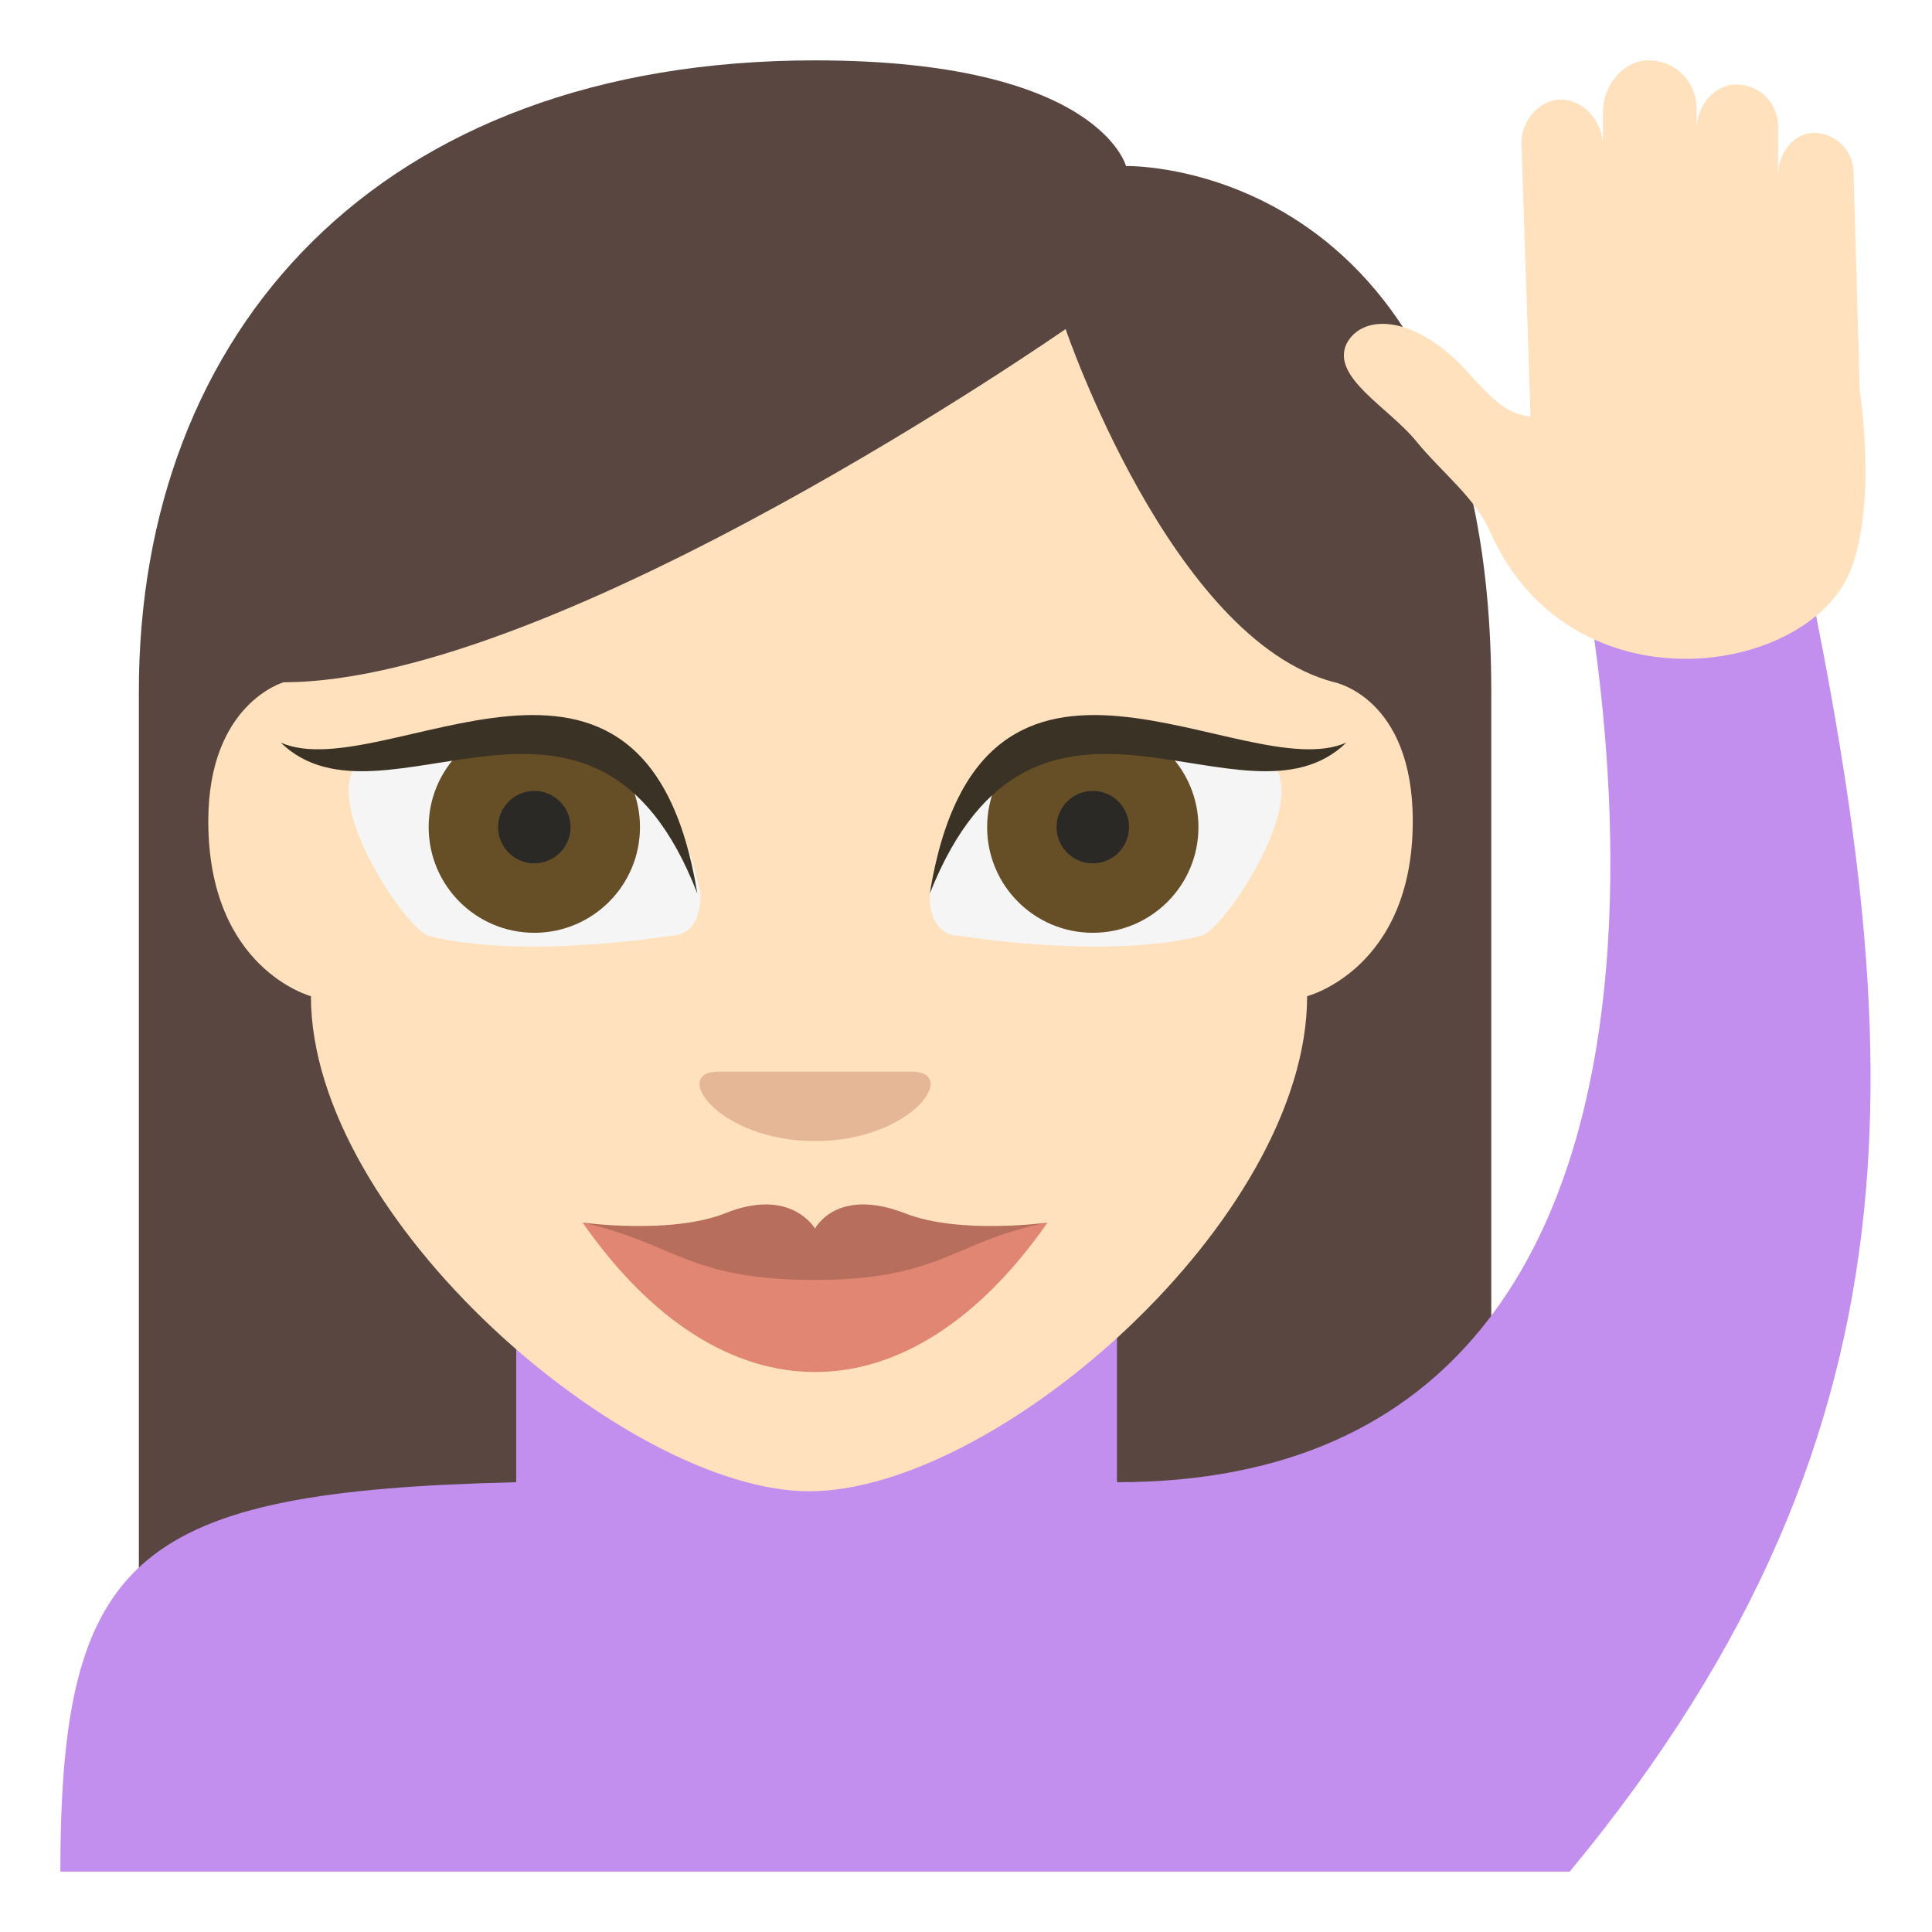
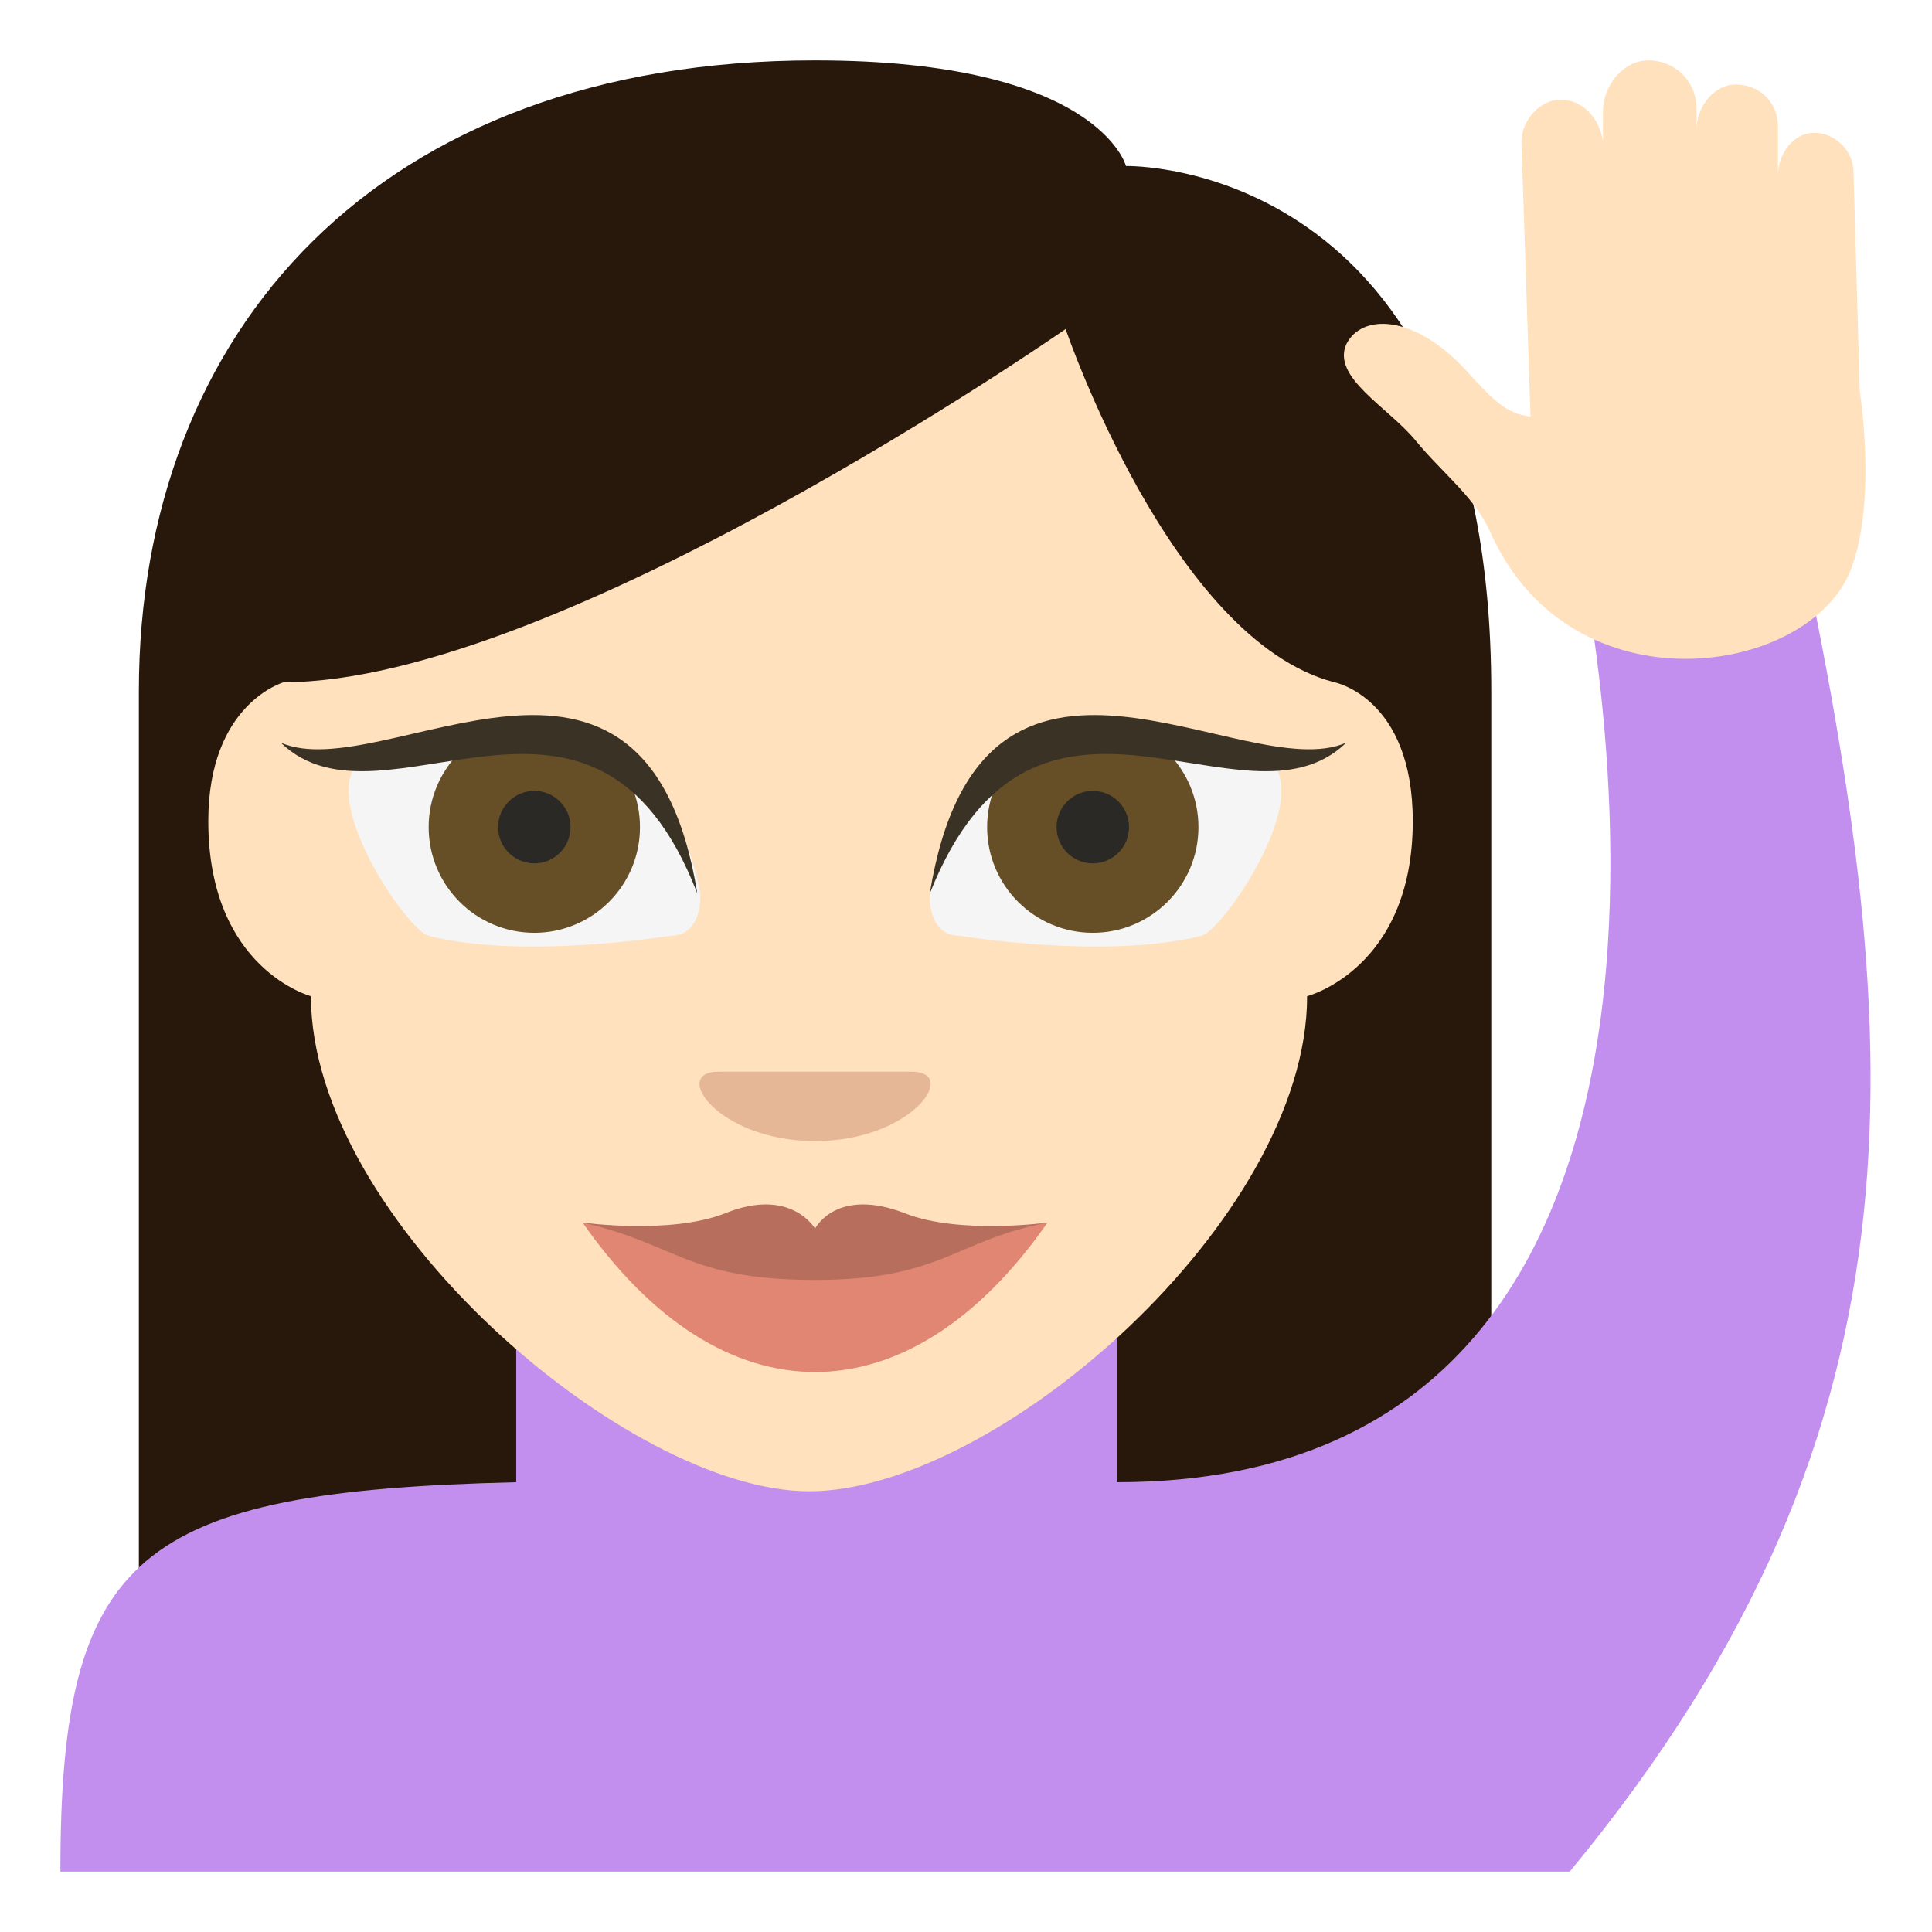
<svg xmlns="http://www.w3.org/2000/svg" viewBox="0 0 64 64" enable-background="new 0 0 64 64">
-   <path d="M27,2C12.5,2,4.6,11,4.6,22.9V60h44.8V22.9c0-17.7-12.1-17.4-12.1-17.4S36.4,2,27,2z" fill="#594640" />
+   <path d="M27,2C12.5,2,4.6,11,4.6,22.9V60h44.8V22.9c0-17.7-12.1-17.4-12.1-17.4S36.4,2,27,2z" fill="#28170b" />
  <path d="m59.4 16.7h-7.4c0 0 8 32.4-15 32.4 0 0 0 0 0 0v-7.1h-19.9v7.1c-12.6.3-15.1 2.4-15.1 12.9h50c12.4-15 11.1-28 7.4-45.3" fill="#c28fef" />
  <g fill="#ffe1bd">
    <path d="m44.6 11.4c.5-1 2.2-1 3.9.8 1 1.1 1.4 1.5 2.2 1.6l-.3-9.1c0-.7.6-1.4 1.3-1.4.7 0 1.3.6 1.4 1.4v-1c0-.9.7-1.7 1.5-1.7.9 0 1.6.7 1.6 1.6v.7c0-.8.6-1.5 1.3-1.5.8 0 1.4.6 1.4 1.4v1.6c0-.7.5-1.4 1.2-1.4.7 0 1.3.6 1.3 1.3l.2 7c0 .1 0 .1 0 .2 0 0 .6 3.7-.3 6-1.4 3.5-9.2 4.7-11.9-1.2-.5-1.2-1.6-2-2.5-3.1-.9-1.1-2.8-2.1-2.3-3.2" />
    <path d="m10.3 33c0 0-3.4-.9-3.4-5.8 0-3.9 2.5-4.6 2.5-4.6 9.1 0 25.9-11.7 25.9-11.7s3.5 10.3 8.9 11.7c0 0 2.6.5 2.6 4.6 0 4.9-3.5 5.8-3.5 5.8 0 7.4-10.3 16.4-16.5 16.4-6 0-16.5-9-16.5-16.4" />
  </g>
  <path d="m27 37.8c-3.2 0-4.8-2.3-3.2-2.3s4.8 0 6.4 0c1.6 0 0 2.3-3.2 2.3" fill="#e6b796" />
  <path d="m31.8 31c-1.1 0-1-1.4-1-1.4 1.7-8.8 11.5-4.1 11.5-4.1.8 1.5-1.8 5.3-2.5 5.5-3.2.8-8 0-8 0" fill="#f5f5f5" />
  <circle cx="36.2" cy="27.4" r="3.5" fill="#664e27" />
  <circle cx="36.2" cy="27.4" r="1.2" fill="#2b2925" />
  <path d="m30.8 29.6c1.7-10.5 10.4-3.5 13.8-5-3.4 3.3-10.3-3.8-13.8 5" fill="#3b3226" />
  <path d="m22.2 31c1.1 0 1-1.4 1-1.4-1.7-8.8-11.5-4.1-11.5-4.1-.8 1.5 1.8 5.3 2.5 5.5 3.1.8 8 0 8 0" fill="#f5f5f5" />
  <circle cx="17.7" cy="27.4" r="3.5" fill="#664e27" />
  <path d="m23.1 29.6c-1.7-10.5-10.4-3.5-13.8-5 3.4 3.3 10.4-3.8 13.8 5" fill="#3b3226" />
  <path d="m27 41.7l-7.7-1.2c4.6 6.6 10.8 6.6 15.4 0l-7.7 1.2" fill="#e08672" />
  <path d="m30 40.2c-2.3-.9-3 .5-3 .5s-.8-1.4-3-.5c-1.8.7-4.7.3-4.7.3 3.1.7 3.5 1.9 7.7 1.9 4.2 0 4.6-1.3 7.7-1.9 0 0-2.9.4-4.7-.3" fill="#b86e5d" />
  <circle cx="17.7" cy="27.4" r="1.2" fill="#2b2925" />
</svg>
